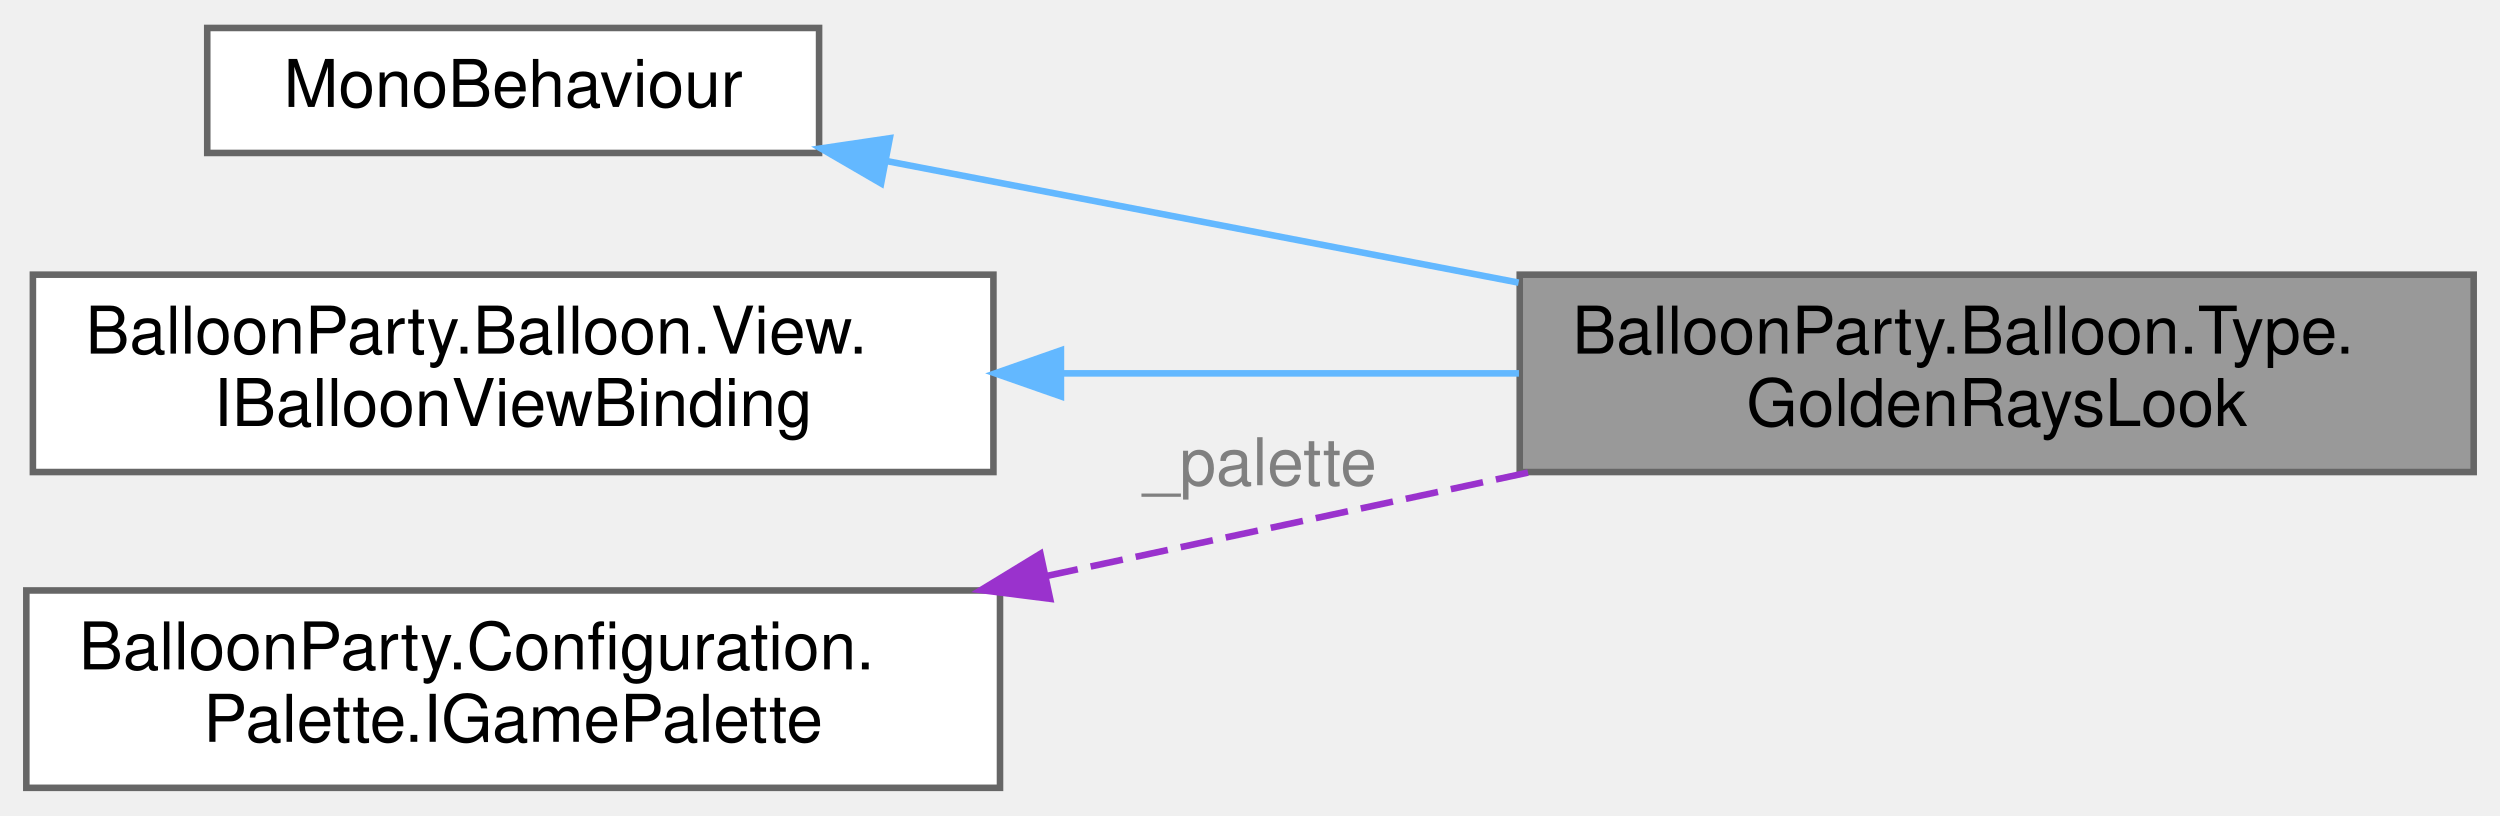
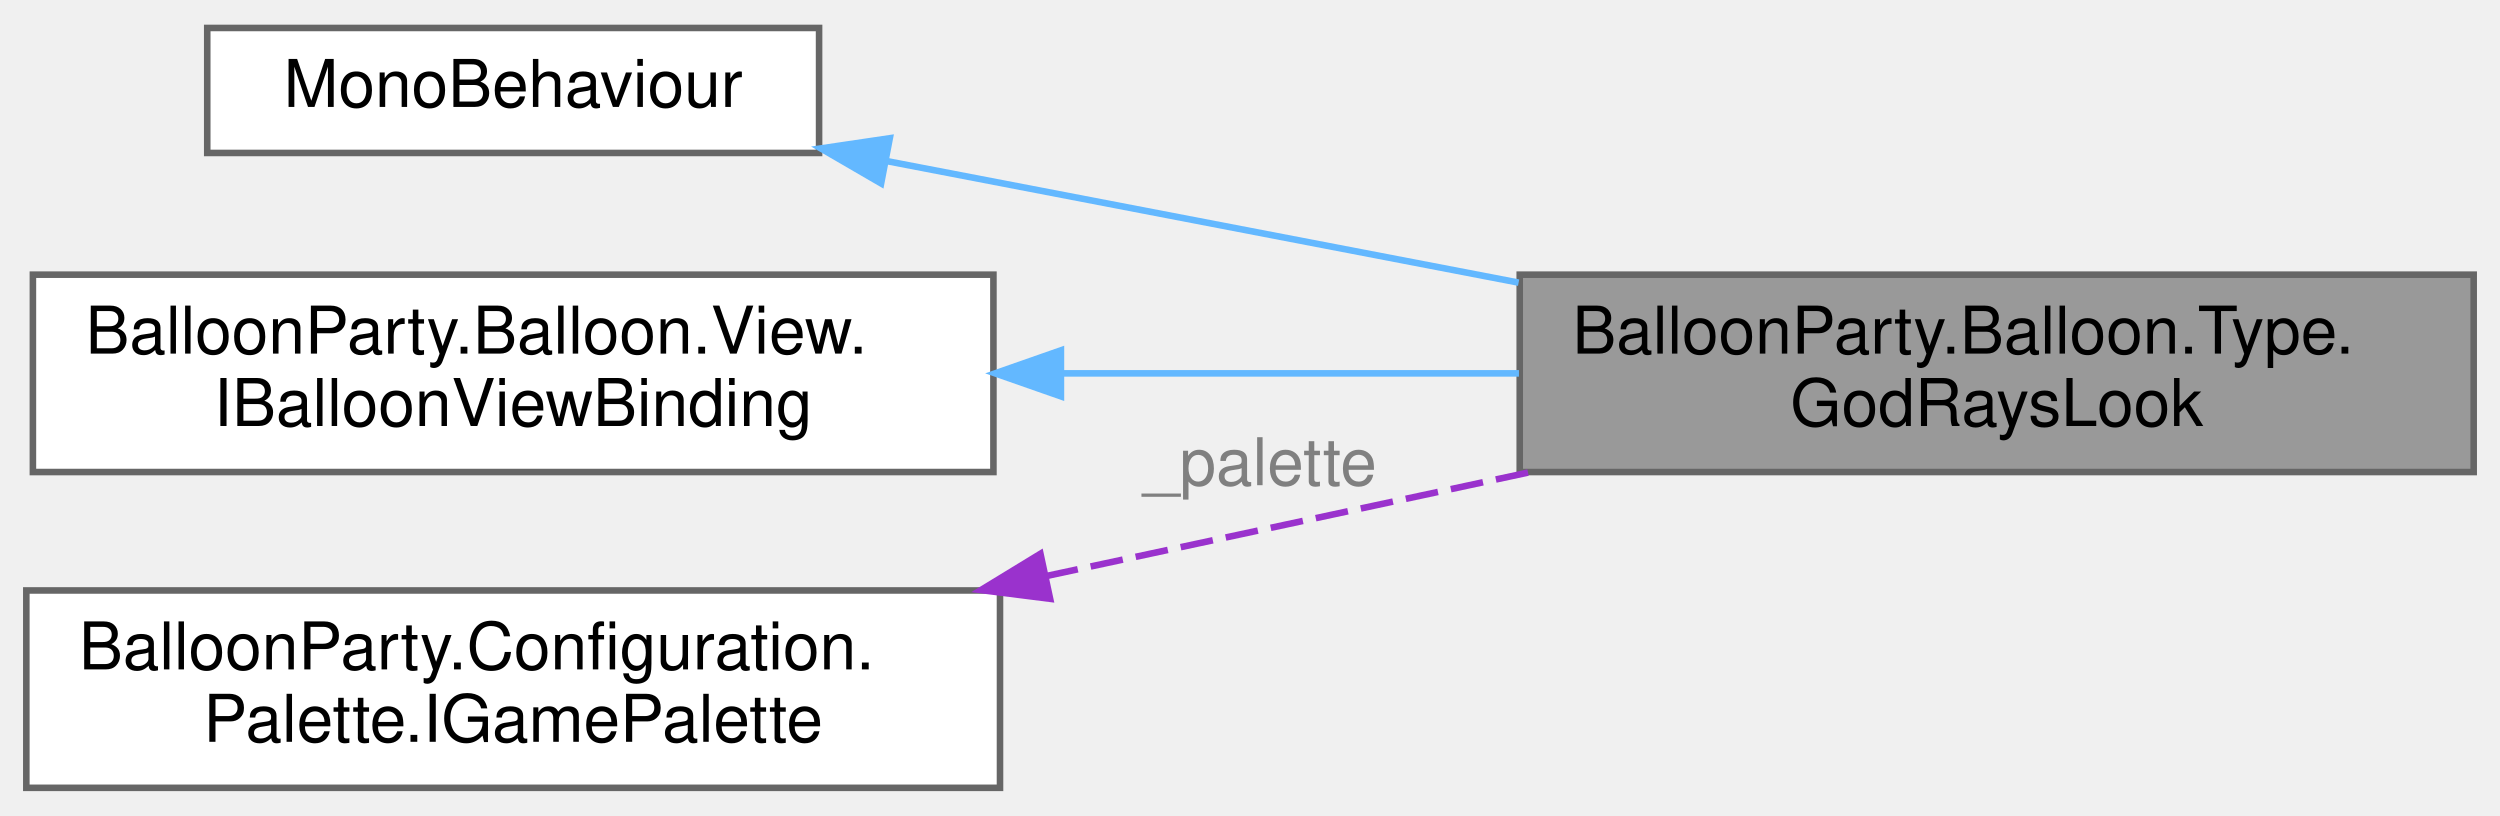
<svg xmlns="http://www.w3.org/2000/svg" xmlns:xlink="http://www.w3.org/1999/xlink" width="380pt" height="124pt" viewBox="0.00 0.00 380.00 123.50">
  <g id="graph0" class="graph" transform="scale(1 1) rotate(0) translate(4 119.5)">
    <g id="Node000001" class="node">
      <g id="a_Node000001">
-         <a xlink:title="Tints the golden reward balloon's god rays from the palette.">
+         <a xlink:title="Tints a reward balloon's god rays from its palette entry (the golden balloon's GoldenRays,...">
          <polygon fill="#999999" stroke="#666666" points="372,-78 227,-78 227,-48 372,-48 372,-78" />
          <text text-anchor="start" x="235" y="-66" font-family="Helvetica,sans-Serif" font-size="10.00">BalloonParty.Balloon.Type.</text>
-           <text text-anchor="middle" x="299.5" y="-55" font-family="Helvetica,sans-Serif" font-size="10.00">GoldenRaysLook</text>
+           <text text-anchor="middle" x="299.5" y="-55" font-family="Helvetica,sans-Serif" font-size="10.00">GodRaysLook</text>
        </a>
      </g>
    </g>
    <g id="Node000002" class="node">
      <g id="a_Node000002">
        <a xlink:title=" ">
          <polygon fill="white" stroke="#666666" points="120.5,-115.5 27.5,-115.5 27.5,-96.5 120.5,-96.5 120.5,-115.5" />
          <text text-anchor="middle" x="74" y="-103.5" font-family="Helvetica,sans-Serif" font-size="10.00">MonoBehaviour</text>
        </a>
      </g>
    </g>
    <g id="edge1_Node000001_Node000002" class="edge">
      <g id="a_edge1_Node000001_Node000002">
        <a xlink:title=" ">
          <path fill="none" stroke="#63b8ff" d="M130.75,-95.27C159.82,-89.68 195.71,-82.78 226.83,-76.79" />
          <polygon fill="#63b8ff" stroke="#63b8ff" points="129.93,-91.87 120.77,-97.19 131.25,-98.74 129.93,-91.87" />
        </a>
      </g>
    </g>
    <g id="Node000003" class="node">
      <g id="a_Node000003">
        <a xlink:href="interfaceBalloonParty_1_1Balloon_1_1View_1_1IBalloonViewBinding.html" target="_top" xlink:title="Implemented by prefab MonoBehaviours that react to model binding; BalloonView discovers and calls the...">
          <polygon fill="white" stroke="#666666" points="147,-78 1,-78 1,-48 147,-48 147,-78" />
          <text text-anchor="start" x="9" y="-66" font-family="Helvetica,sans-Serif" font-size="10.00">BalloonParty.Balloon.View.</text>
          <text text-anchor="middle" x="74" y="-55" font-family="Helvetica,sans-Serif" font-size="10.00">IBalloonViewBinding</text>
        </a>
      </g>
    </g>
    <g id="edge2_Node000001_Node000003" class="edge">
      <g id="a_edge2_Node000001_Node000003">
        <a xlink:title=" ">
          <path fill="none" stroke="#63b8ff" d="M157.26,-63C180.1,-63 204.7,-63 226.88,-63" />
          <polygon fill="#63b8ff" stroke="#63b8ff" points="157.26,-59.5 147.26,-63 157.26,-66.5 157.26,-59.5" />
        </a>
      </g>
    </g>
    <g id="Node000004" class="node">
      <g id="a_Node000004">
        <a xlink:href="interfaceBalloonParty_1_1Configuration_1_1Palette_1_1IGamePalette.html" target="_top" xlink:title=" ">
          <polygon fill="white" stroke="#666666" points="148,-30 0,-30 0,0 148,0 148,-30" />
          <text text-anchor="start" x="8" y="-18" font-family="Helvetica,sans-Serif" font-size="10.00">BalloonParty.Configuration.</text>
          <text text-anchor="middle" x="74" y="-7" font-family="Helvetica,sans-Serif" font-size="10.00">Palette.IGamePalette</text>
        </a>
      </g>
    </g>
    <g id="edge3_Node000001_Node000004" class="edge">
      <g id="a_edge3_Node000001_Node000004">
        <a xlink:title=" ">
          <path fill="none" stroke="#9a32cd" stroke-dasharray="5,2" d="M154.93,-32.17C179.02,-37.34 205.26,-42.98 228.65,-48" />
          <polygon fill="#9a32cd" stroke="#9a32cd" points="155.62,-28.73 145.1,-30.06 154.15,-35.58 155.62,-28.73" />
        </a>
      </g>
      <text text-anchor="middle" x="187.5" y="-46" font-family="Helvetica,sans-Serif" font-size="10.00" fill="grey"> _palette</text>
    </g>
  </g>
</svg>
